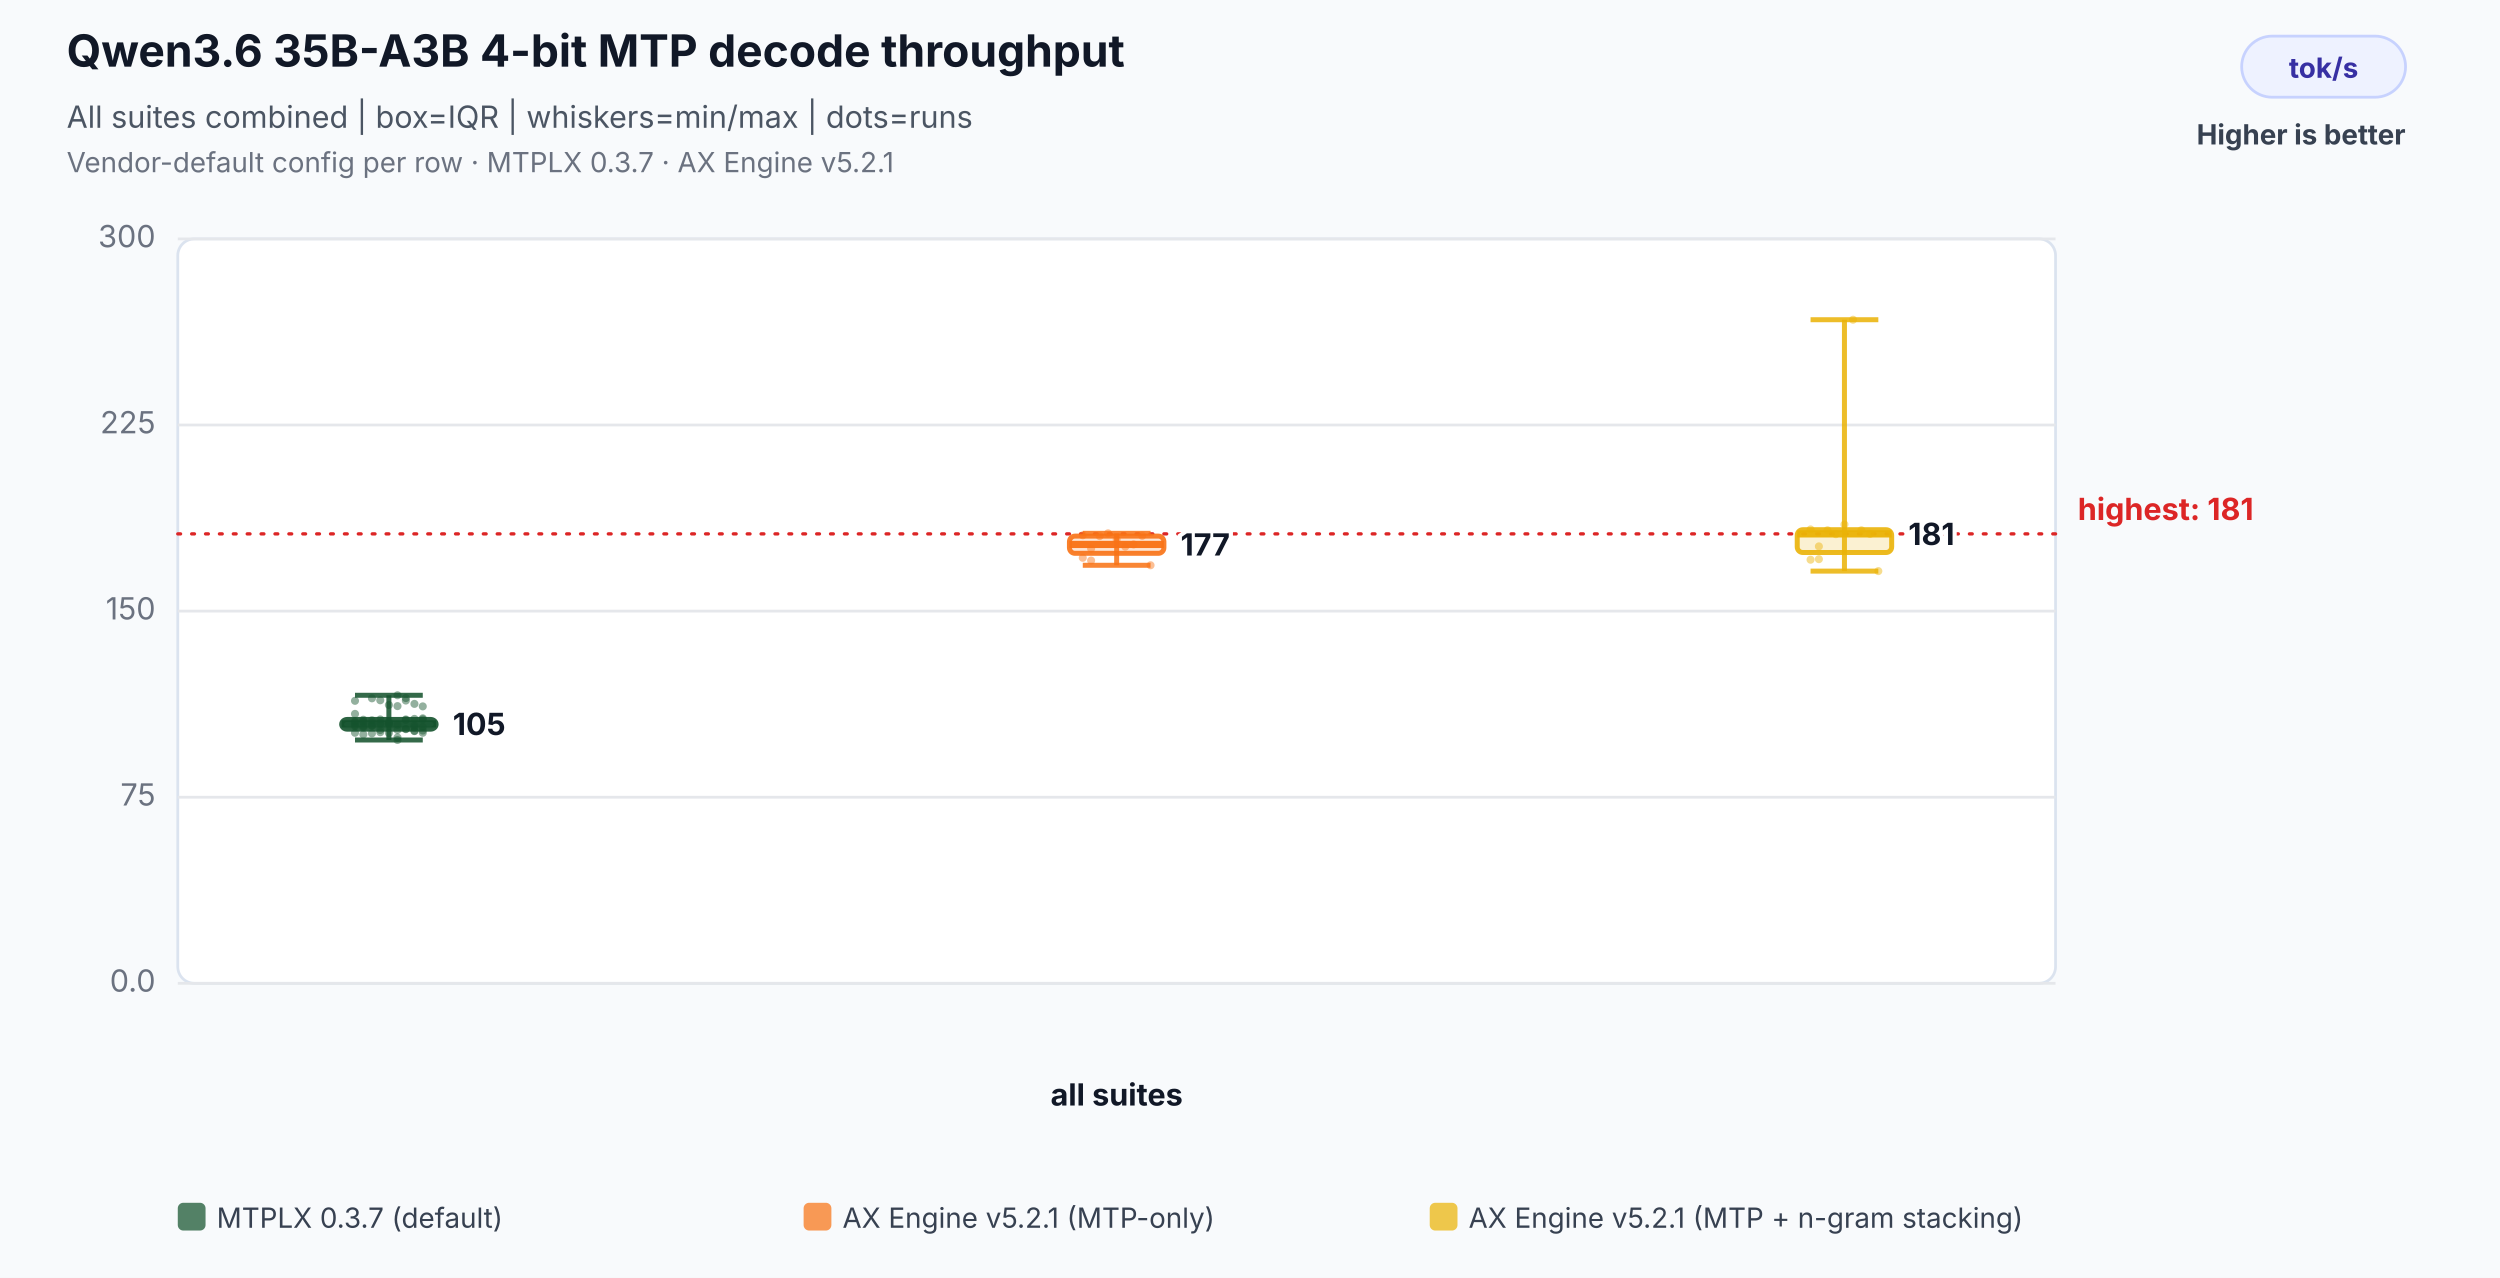
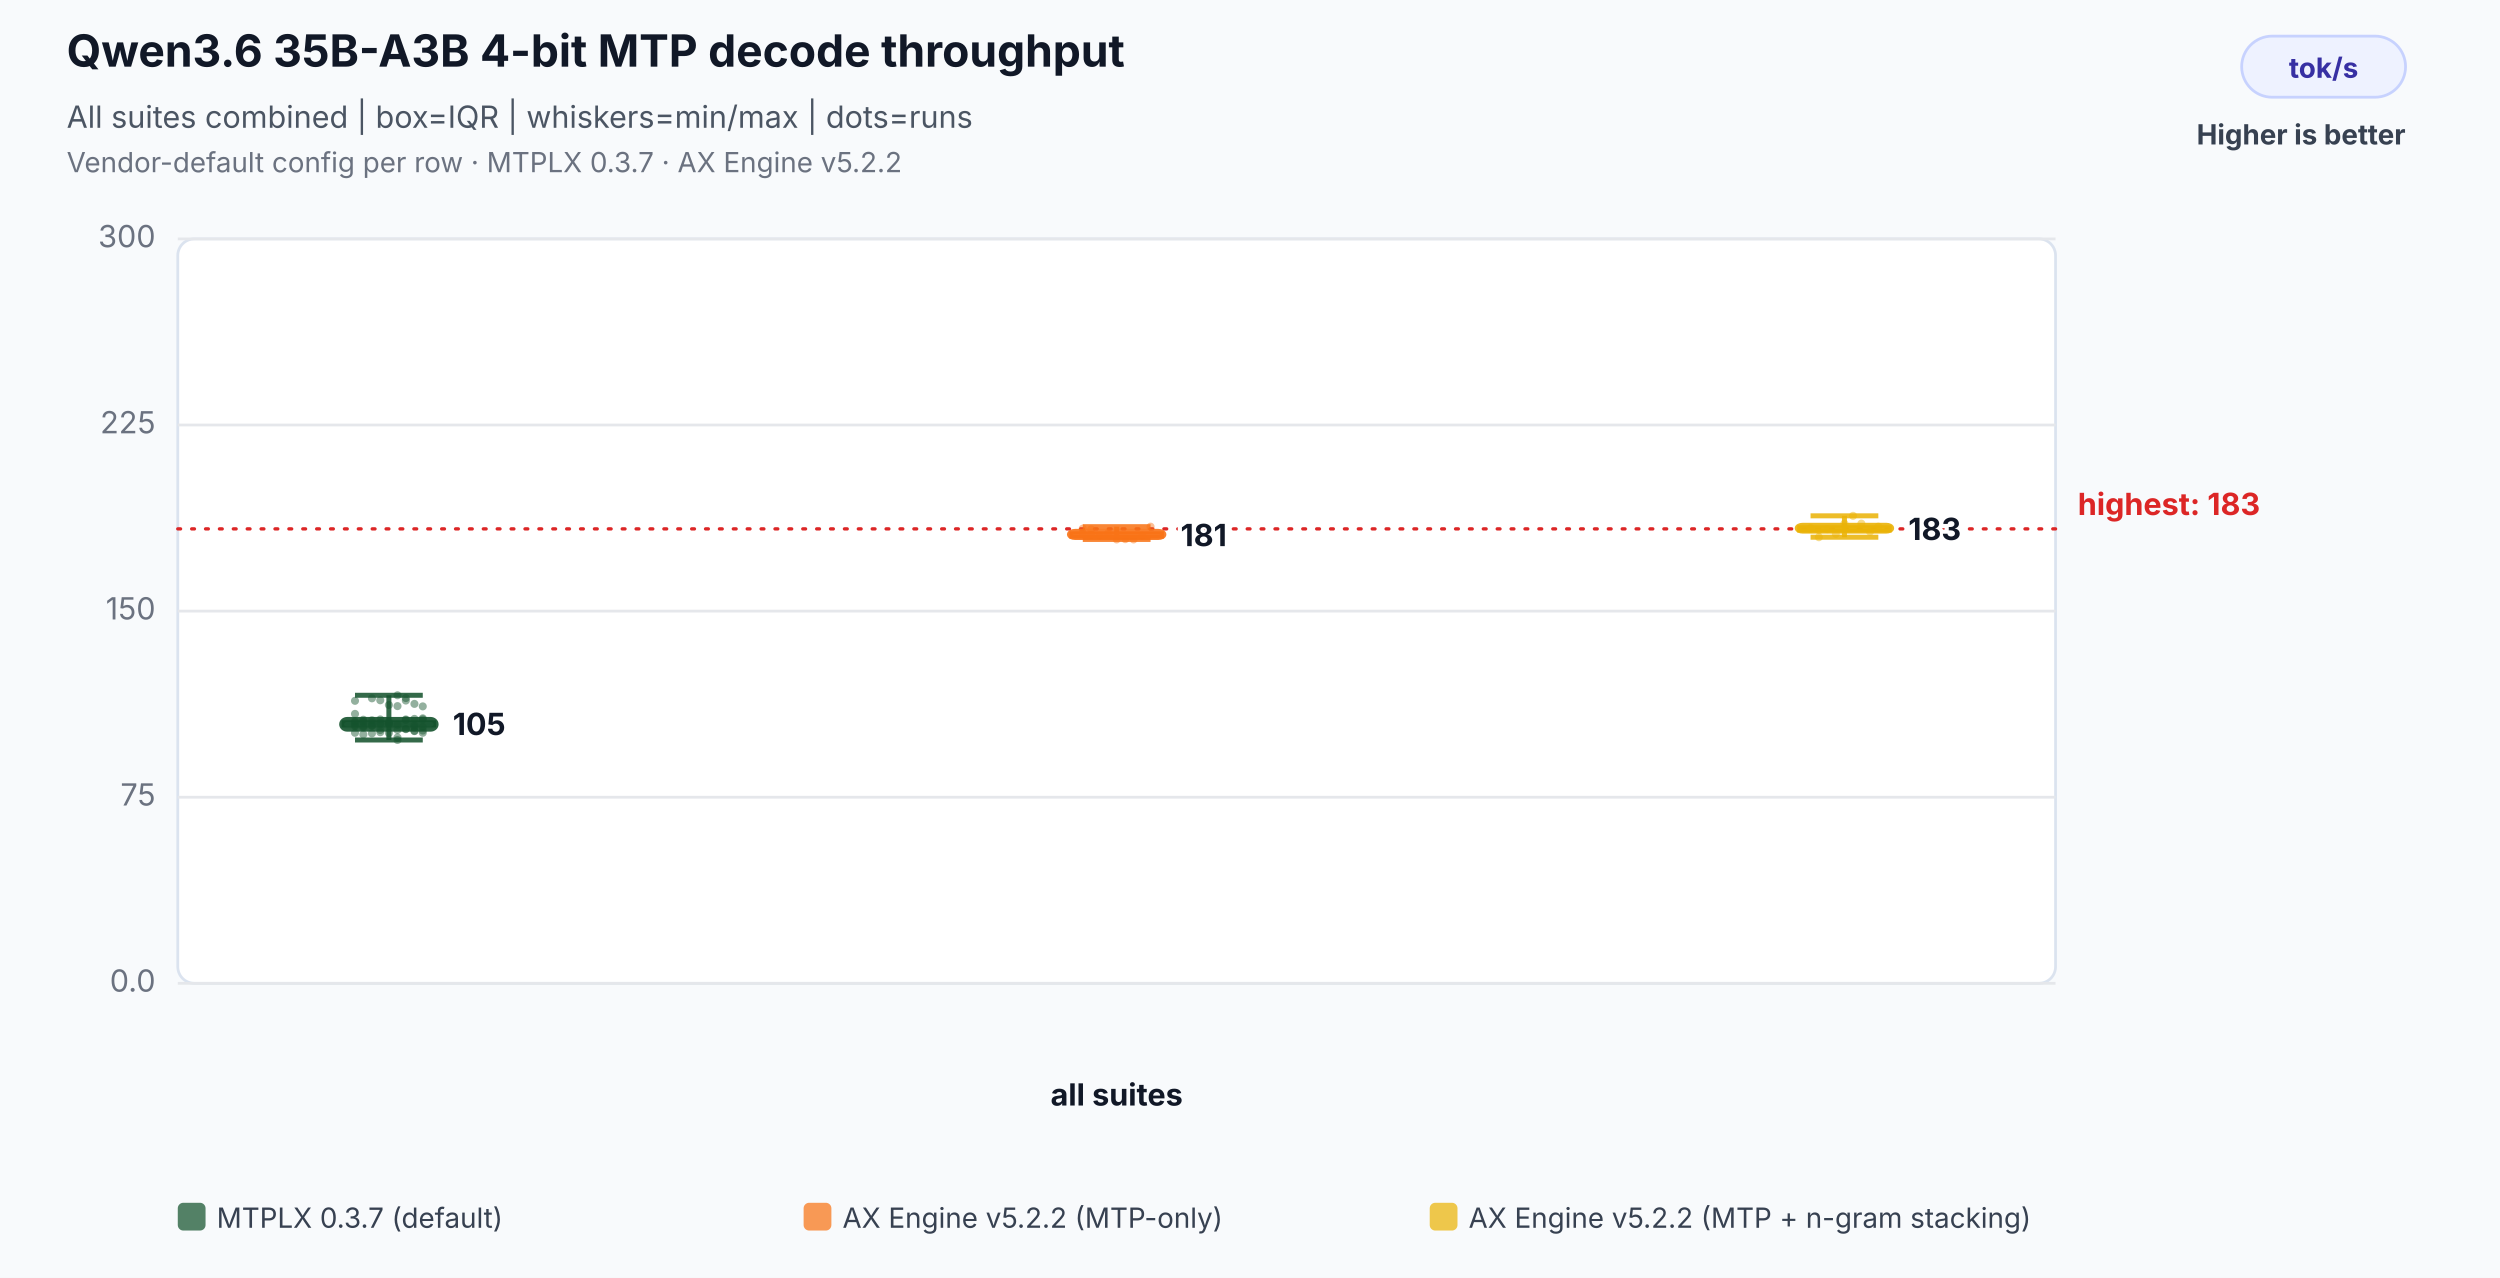
<svg xmlns="http://www.w3.org/2000/svg" width="900" height="460" viewBox="0 0 900 460" role="img" aria-labelledby="title desc">
  <rect width="100%" height="100%" fill="#f8fafc" />
  <text x="24" y="24" font-family="Inter,Segoe UI,Arial,sans-serif" font-size="16" font-weight="700" fill="#111827">Qwen3.6 35B-A3B 4-bit MTP decode throughput</text>
  <text x="24" y="46" font-family="Inter,Segoe UI,Arial,sans-serif" font-size="11" fill="#4b5563">All suites combined | box=IQR | whiskers=min/max | dots=runs</text>
-   <text x="24" y="62" font-family="Inter,Segoe UI,Arial,sans-serif" font-size="10" fill="#6b7280">Vendor-default config per row · MTPLX 0.3.7 · AX Engine v5.2.1</text>
+   <text x="24" y="62" font-family="Inter,Segoe UI,Arial,sans-serif" font-size="10" fill="#6b7280">Vendor-default config per row · MTPLX 0.3.7 · AX Engine v5.2.2</text>
  <rect x="807" y="13" width="59" height="22" rx="11" fill="#eef2ff" stroke="#c7d2fe" />
  <text x="836.5" y="28" text-anchor="middle" font-family="Inter,Segoe UI,Arial,sans-serif" font-size="10" font-weight="700" fill="#3730a3">tok/s</text>
  <text x="866" y="52" text-anchor="end" font-family="Inter,Segoe UI,Arial,sans-serif" font-size="10" font-weight="700" fill="#374151">Higher is better</text>
  <rect x="64" y="86" width="676" height="268" rx="6" fill="#ffffff" stroke="#dbe3ef" />
  <line x1="64" y1="354.0" x2="740" y2="354.0" stroke="#e5e7eb" stroke-width="1" />
  <text x="56" y="357.0" text-anchor="end" font-family="Inter,Segoe UI,Arial,sans-serif" font-size="11" fill="#6b7280">0.0</text>
  <line x1="64" y1="287.0" x2="740" y2="287.0" stroke="#e5e7eb" stroke-width="1" />
  <text x="56" y="290.0" text-anchor="end" font-family="Inter,Segoe UI,Arial,sans-serif" font-size="11" fill="#6b7280">75</text>
  <line x1="64" y1="220.0" x2="740" y2="220.0" stroke="#e5e7eb" stroke-width="1" />
  <text x="56" y="223.0" text-anchor="end" font-family="Inter,Segoe UI,Arial,sans-serif" font-size="11" fill="#6b7280">150</text>
  <line x1="64" y1="153.0" x2="740" y2="153.0" stroke="#e5e7eb" stroke-width="1" />
  <text x="56" y="156.0" text-anchor="end" font-family="Inter,Segoe UI,Arial,sans-serif" font-size="11" fill="#6b7280">225</text>
  <line x1="64" y1="86.0" x2="740" y2="86.0" stroke="#e5e7eb" stroke-width="1" />
  <text x="56" y="89.0" text-anchor="end" font-family="Inter,Segoe UI,Arial,sans-serif" font-size="11" fill="#6b7280">300</text>
-   <line x1="64" y1="192.2" x2="740" y2="192.2" stroke="#dc2626" stroke-width="1.2" stroke-dasharray="1 4" stroke-linecap="round" />
-   <text x="748" y="187.2" text-anchor="start" font-family="Inter,Segoe UI,Arial,sans-serif" font-size="11" font-weight="700" fill="#dc2626" data-label="highest median">highest: 181</text>
+   <line x1="64" y1="190.4" x2="740" y2="190.4" stroke="#dc2626" stroke-width="1.2" stroke-dasharray="1 4" stroke-linecap="round" />
+   <text x="748" y="185.4" text-anchor="start" font-family="Inter,Segoe UI,Arial,sans-serif" font-size="11" font-weight="700" fill="#dc2626" data-label="highest median">highest: 183</text>
  <text x="402.0" y="398" text-anchor="middle" font-family="Inter,Segoe UI,Arial,sans-serif" font-size="11" font-weight="700" fill="#111827">all suites</text>
  <circle cx="127.8" cy="260.1" r="1.45" fill="#14532d" fill-opacity="0.46" />
  <circle cx="130.8" cy="260.0" r="1.45" fill="#14532d" fill-opacity="0.46" />
  <circle cx="133.9" cy="260.2" r="1.45" fill="#14532d" fill-opacity="0.46" />
  <circle cx="136.9" cy="260.2" r="1.45" fill="#14532d" fill-opacity="0.46" />
  <circle cx="140.0" cy="260.6" r="1.45" fill="#14532d" fill-opacity="0.46" />
  <circle cx="143.1" cy="254.2" r="1.45" fill="#14532d" fill-opacity="0.46" />
  <circle cx="146.1" cy="251.3" r="1.45" fill="#14532d" fill-opacity="0.46" />
  <circle cx="149.2" cy="253.4" r="1.45" fill="#14532d" fill-opacity="0.46" />
  <circle cx="152.2" cy="254.3" r="1.45" fill="#14532d" fill-opacity="0.46" />
  <circle cx="127.8" cy="252.3" r="1.45" fill="#14532d" fill-opacity="0.46" />
  <circle cx="130.8" cy="264.4" r="1.45" fill="#14532d" fill-opacity="0.46" />
  <circle cx="133.9" cy="264.0" r="1.45" fill="#14532d" fill-opacity="0.46" />
  <circle cx="136.9" cy="263.6" r="1.45" fill="#14532d" fill-opacity="0.46" />
  <circle cx="140.0" cy="263.9" r="1.45" fill="#14532d" fill-opacity="0.46" />
  <circle cx="143.1" cy="266.4" r="1.45" fill="#14532d" fill-opacity="0.46" />
  <circle cx="146.1" cy="259.2" r="1.45" fill="#14532d" fill-opacity="0.46" />
  <circle cx="149.2" cy="261.1" r="1.45" fill="#14532d" fill-opacity="0.46" />
  <circle cx="152.2" cy="259.0" r="1.45" fill="#14532d" fill-opacity="0.46" />
  <circle cx="127.8" cy="259.7" r="1.45" fill="#14532d" fill-opacity="0.46" />
  <circle cx="130.8" cy="259.6" r="1.45" fill="#14532d" fill-opacity="0.46" />
  <circle cx="133.9" cy="251.4" r="1.45" fill="#14532d" fill-opacity="0.46" />
  <circle cx="136.9" cy="252.1" r="1.45" fill="#14532d" fill-opacity="0.46" />
  <circle cx="140.0" cy="253.8" r="1.45" fill="#14532d" fill-opacity="0.46" />
  <circle cx="143.1" cy="250.3" r="1.45" fill="#14532d" fill-opacity="0.46" />
  <circle cx="146.1" cy="252.2" r="1.45" fill="#14532d" fill-opacity="0.46" />
  <circle cx="149.2" cy="258.8" r="1.45" fill="#14532d" fill-opacity="0.46" />
  <circle cx="152.2" cy="258.6" r="1.45" fill="#14532d" fill-opacity="0.46" />
  <circle cx="127.8" cy="257.0" r="1.45" fill="#14532d" fill-opacity="0.46" />
  <circle cx="130.8" cy="259.1" r="1.45" fill="#14532d" fill-opacity="0.46" />
  <circle cx="133.9" cy="259.3" r="1.45" fill="#14532d" fill-opacity="0.46" />
  <circle cx="136.9" cy="259.0" r="1.45" fill="#14532d" fill-opacity="0.46" />
  <circle cx="140.0" cy="259.8" r="1.45" fill="#14532d" fill-opacity="0.46" />
  <circle cx="143.1" cy="260.9" r="1.45" fill="#14532d" fill-opacity="0.46" />
  <circle cx="146.1" cy="259.0" r="1.45" fill="#14532d" fill-opacity="0.46" />
  <circle cx="149.2" cy="263.2" r="1.45" fill="#14532d" fill-opacity="0.46" />
  <circle cx="152.2" cy="261.7" r="1.45" fill="#14532d" fill-opacity="0.46" />
  <circle cx="127.8" cy="261.0" r="1.45" fill="#14532d" fill-opacity="0.46" />
  <circle cx="130.8" cy="261.8" r="1.45" fill="#14532d" fill-opacity="0.46" />
  <circle cx="133.9" cy="261.1" r="1.45" fill="#14532d" fill-opacity="0.46" />
  <circle cx="136.9" cy="260.7" r="1.45" fill="#14532d" fill-opacity="0.46" />
  <circle cx="140.0" cy="260.6" r="1.45" fill="#14532d" fill-opacity="0.46" />
  <circle cx="143.1" cy="265.5" r="1.45" fill="#14532d" fill-opacity="0.46" />
  <circle cx="146.1" cy="262.5" r="1.45" fill="#14532d" fill-opacity="0.46" />
  <circle cx="149.2" cy="263.1" r="1.45" fill="#14532d" fill-opacity="0.46" />
  <circle cx="152.2" cy="263.8" r="1.45" fill="#14532d" fill-opacity="0.46" />
  <circle cx="127.8" cy="261.4" r="1.45" fill="#14532d" fill-opacity="0.46" />
  <circle cx="130.8" cy="261.4" r="1.45" fill="#14532d" fill-opacity="0.46" />
  <circle cx="133.9" cy="261.3" r="1.45" fill="#14532d" fill-opacity="0.46" />
  <circle cx="136.9" cy="262.8" r="1.45" fill="#14532d" fill-opacity="0.46" />
  <circle cx="140.0" cy="260.5" r="1.45" fill="#14532d" fill-opacity="0.46" />
  <circle cx="143.1" cy="262.8" r="1.45" fill="#14532d" fill-opacity="0.46" />
  <circle cx="146.1" cy="262.4" r="1.45" fill="#14532d" fill-opacity="0.46" />
  <circle cx="149.2" cy="261.8" r="1.45" fill="#14532d" fill-opacity="0.46" />
  <circle cx="152.2" cy="263.0" r="1.45" fill="#14532d" fill-opacity="0.46" />
  <circle cx="127.8" cy="263.8" r="1.45" fill="#14532d" fill-opacity="0.46" />
  <line x1="140.0" y1="250.3" x2="140.0" y2="266.4" stroke="#14532d" stroke-opacity="0.86" stroke-width="1.8" />
  <line x1="127.8" y1="250.3" x2="152.2" y2="250.3" stroke="#14532d" stroke-opacity="0.86" stroke-width="1.8" />
  <line x1="127.8" y1="266.4" x2="152.2" y2="266.4" stroke="#14532d" stroke-opacity="0.86" stroke-width="1.8" />
  <rect x="123.0" y="259.0" width="34.0" height="3.5" rx="2" fill="#14532d" fill-opacity="0.18" stroke="#14532d" stroke-opacity="0.9" stroke-width="1.8" />
  <line x1="123.0" y1="260.6" x2="157.0" y2="260.6" stroke="#14532d" stroke-opacity="0.96" stroke-width="2.6" />
  <text x="163.0" y="264.6" text-anchor="start" font-family="Inter,Segoe UI,Arial,sans-serif" font-size="11" font-weight="700" fill="#111827" stroke="#ffffff" stroke-width="3" paint-order="stroke">105</text>
-   <circle cx="389.8" cy="192.7" r="1.45" fill="#f97316" fill-opacity="0.46" />
-   <circle cx="392.8" cy="197.5" r="1.45" fill="#f97316" fill-opacity="0.46" />
-   <circle cx="395.9" cy="193.0" r="1.45" fill="#f97316" fill-opacity="0.46" />
+   <circle cx="389.8" cy="192.0" r="1.45" fill="#f97316" fill-opacity="0.46" />
+   <circle cx="392.8" cy="192.6" r="1.45" fill="#f97316" fill-opacity="0.46" />
+   <circle cx="395.9" cy="192.9" r="1.45" fill="#f97316" fill-opacity="0.46" />
  <circle cx="398.9" cy="192.0" r="1.45" fill="#f97316" fill-opacity="0.46" />
  <circle cx="402.0" cy="194.2" r="1.45" fill="#f97316" fill-opacity="0.46" />
-   <circle cx="405.1" cy="196.8" r="1.45" fill="#f97316" fill-opacity="0.46" />
-   <circle cx="408.1" cy="196.0" r="1.45" fill="#f97316" fill-opacity="0.46" />
+   <circle cx="405.1" cy="194.1" r="1.45" fill="#f97316" fill-opacity="0.46" />
+   <circle cx="408.1" cy="194.2" r="1.45" fill="#f97316" fill-opacity="0.46" />
  <circle cx="411.2" cy="192.9" r="1.45" fill="#f97316" fill-opacity="0.46" />
-   <circle cx="414.2" cy="203.5" r="1.45" fill="#f97316" fill-opacity="0.46" />
-   <circle cx="389.8" cy="200.8" r="1.45" fill="#f97316" fill-opacity="0.46" />
-   <circle cx="392.8" cy="201.8" r="1.45" fill="#f97316" fill-opacity="0.46" />
-   <line x1="402.0" y1="192.0" x2="402.0" y2="203.5" stroke="#f97316" stroke-opacity="0.86" stroke-width="1.8" />
-   <line x1="389.8" y1="192.0" x2="414.2" y2="192.0" stroke="#f97316" stroke-opacity="0.86" stroke-width="1.8" />
-   <line x1="389.8" y1="203.5" x2="414.2" y2="203.5" stroke="#f97316" stroke-opacity="0.86" stroke-width="1.8" />
-   <rect x="385.0" y="193.0" width="34.0" height="6.2" rx="2" fill="#f97316" fill-opacity="0.18" stroke="#f97316" stroke-opacity="0.9" stroke-width="1.8" />
-   <line x1="385.0" y1="196.0" x2="419.0" y2="196.0" stroke="#f97316" stroke-opacity="0.96" stroke-width="2.6" />
-   <text x="425.0" y="200.0" text-anchor="start" font-family="Inter,Segoe UI,Arial,sans-serif" font-size="11" font-weight="700" fill="#111827" stroke="#ffffff" stroke-width="3" paint-order="stroke">177</text>
-   <circle cx="651.8" cy="190.6" r="1.45" fill="#eab308" fill-opacity="0.46" />
-   <circle cx="654.8" cy="196.7" r="1.45" fill="#eab308" fill-opacity="0.46" />
-   <circle cx="657.9" cy="190.9" r="1.45" fill="#eab308" fill-opacity="0.46" />
-   <circle cx="660.9" cy="192.3" r="1.45" fill="#eab308" fill-opacity="0.46" />
-   <circle cx="664.0" cy="188.8" r="1.45" fill="#eab308" fill-opacity="0.46" />
-   <circle cx="667.1" cy="115.1" r="1.45" fill="#eab308" fill-opacity="0.46" />
-   <circle cx="670.1" cy="190.9" r="1.45" fill="#eab308" fill-opacity="0.46" />
-   <circle cx="673.2" cy="192.2" r="1.45" fill="#eab308" fill-opacity="0.46" />
-   <circle cx="676.2" cy="205.6" r="1.45" fill="#eab308" fill-opacity="0.46" />
-   <circle cx="651.8" cy="201.5" r="1.45" fill="#eab308" fill-opacity="0.46" />
-   <circle cx="654.8" cy="201.3" r="1.45" fill="#eab308" fill-opacity="0.46" />
-   <line x1="664.0" y1="115.1" x2="664.0" y2="205.6" stroke="#eab308" stroke-opacity="0.86" stroke-width="1.8" />
-   <line x1="651.8" y1="115.1" x2="676.2" y2="115.1" stroke="#eab308" stroke-opacity="0.86" stroke-width="1.8" />
-   <line x1="651.8" y1="205.6" x2="676.2" y2="205.6" stroke="#eab308" stroke-opacity="0.86" stroke-width="1.8" />
-   <rect x="647.0" y="190.7" width="34.0" height="8.2" rx="2" fill="#eab308" fill-opacity="0.18" stroke="#eab308" stroke-opacity="0.9" stroke-width="1.8" />
-   <line x1="647.0" y1="192.2" x2="681.0" y2="192.2" stroke="#eab308" stroke-opacity="0.96" stroke-width="2.6" />
-   <text x="687.0" y="196.2" text-anchor="start" font-family="Inter,Segoe UI,Arial,sans-serif" font-size="11" font-weight="700" fill="#111827" stroke="#ffffff" stroke-width="3" paint-order="stroke">181</text>
+   <circle cx="414.2" cy="189.6" r="1.45" fill="#f97316" fill-opacity="0.46" />
+   <circle cx="389.8" cy="190.3" r="1.45" fill="#f97316" fill-opacity="0.46" />
+   <circle cx="392.8" cy="190.6" r="1.45" fill="#f97316" fill-opacity="0.46" />
+   <line x1="402.0" y1="189.6" x2="402.0" y2="194.2" stroke="#f97316" stroke-opacity="0.86" stroke-width="1.8" />
+   <line x1="389.8" y1="189.6" x2="414.2" y2="189.6" stroke="#f97316" stroke-opacity="0.86" stroke-width="1.8" />
+   <line x1="389.8" y1="194.2" x2="414.2" y2="194.2" stroke="#f97316" stroke-opacity="0.86" stroke-width="1.8" />
+   <rect x="385.0" y="191.3" width="34.0" height="2.2" rx="2" fill="#f97316" fill-opacity="0.18" stroke="#f97316" stroke-opacity="0.9" stroke-width="1.8" />
+   <line x1="385.0" y1="192.6" x2="419.0" y2="192.6" stroke="#f97316" stroke-opacity="0.96" stroke-width="2.6" />
+   <text x="425.0" y="196.6" text-anchor="start" font-family="Inter,Segoe UI,Arial,sans-serif" font-size="11" font-weight="700" fill="#111827" stroke="#ffffff" stroke-width="3" paint-order="stroke">181</text>
+   <circle cx="651.8" cy="190.1" r="1.45" fill="#eab308" fill-opacity="0.46" />
+   <circle cx="654.8" cy="193.4" r="1.45" fill="#eab308" fill-opacity="0.46" />
+   <circle cx="657.9" cy="190.5" r="1.45" fill="#eab308" fill-opacity="0.46" />
+   <circle cx="660.9" cy="192.2" r="1.45" fill="#eab308" fill-opacity="0.46" />
+   <circle cx="664.0" cy="188.5" r="1.45" fill="#eab308" fill-opacity="0.46" />
+   <circle cx="667.1" cy="185.7" r="1.45" fill="#eab308" fill-opacity="0.46" />
+   <circle cx="670.1" cy="188.5" r="1.45" fill="#eab308" fill-opacity="0.46" />
+   <circle cx="673.2" cy="191.4" r="1.45" fill="#eab308" fill-opacity="0.46" />
+   <circle cx="676.2" cy="189.6" r="1.45" fill="#eab308" fill-opacity="0.46" />
+   <circle cx="651.8" cy="190.4" r="1.45" fill="#eab308" fill-opacity="0.46" />
+   <circle cx="654.8" cy="190.9" r="1.45" fill="#eab308" fill-opacity="0.46" />
+   <line x1="664.0" y1="185.7" x2="664.0" y2="193.4" stroke="#eab308" stroke-opacity="0.86" stroke-width="1.8" />
+   <line x1="651.8" y1="185.7" x2="676.2" y2="185.7" stroke="#eab308" stroke-opacity="0.86" stroke-width="1.8" />
+   <line x1="651.8" y1="193.4" x2="676.2" y2="193.4" stroke="#eab308" stroke-opacity="0.86" stroke-width="1.8" />
+   <rect x="647.0" y="189.1" width="34.0" height="2.1" rx="2" fill="#eab308" fill-opacity="0.18" stroke="#eab308" stroke-opacity="0.9" stroke-width="1.8" />
+   <line x1="647.0" y1="190.4" x2="681.0" y2="190.4" stroke="#eab308" stroke-opacity="0.96" stroke-width="2.6" />
+   <text x="687.0" y="194.4" text-anchor="start" font-family="Inter,Segoe UI,Arial,sans-serif" font-size="11" font-weight="700" fill="#111827" stroke="#ffffff" stroke-width="3" paint-order="stroke">183</text>
  <rect x="64.0" y="433" width="10" height="10" rx="2" fill="#14532d" fill-opacity="0.72" />
  <text x="78.0" y="442" font-family="Inter,Segoe UI,Arial,sans-serif" font-size="10" fill="#374151">MTPLX 0.3.7 (default)</text>
  <rect x="289.3" y="433" width="10" height="10" rx="2" fill="#f97316" fill-opacity="0.72" />
-   <text x="303.3" y="442" font-family="Inter,Segoe UI,Arial,sans-serif" font-size="10" fill="#374151">AX Engine v5.2.1 (MTP-only)</text>
+   <text x="303.3" y="442" font-family="Inter,Segoe UI,Arial,sans-serif" font-size="10" fill="#374151">AX Engine v5.2.2 (MTP-only)</text>
  <rect x="514.7" y="433" width="10" height="10" rx="2" fill="#eab308" fill-opacity="0.72" />
-   <text x="528.7" y="442" font-family="Inter,Segoe UI,Arial,sans-serif" font-size="10" fill="#374151">AX Engine v5.2.1 (MTP + n-gram stacking)</text>
+   <text x="528.7" y="442" font-family="Inter,Segoe UI,Arial,sans-serif" font-size="10" fill="#374151">AX Engine v5.2.2 (MTP + n-gram stacking)</text>
</svg>
